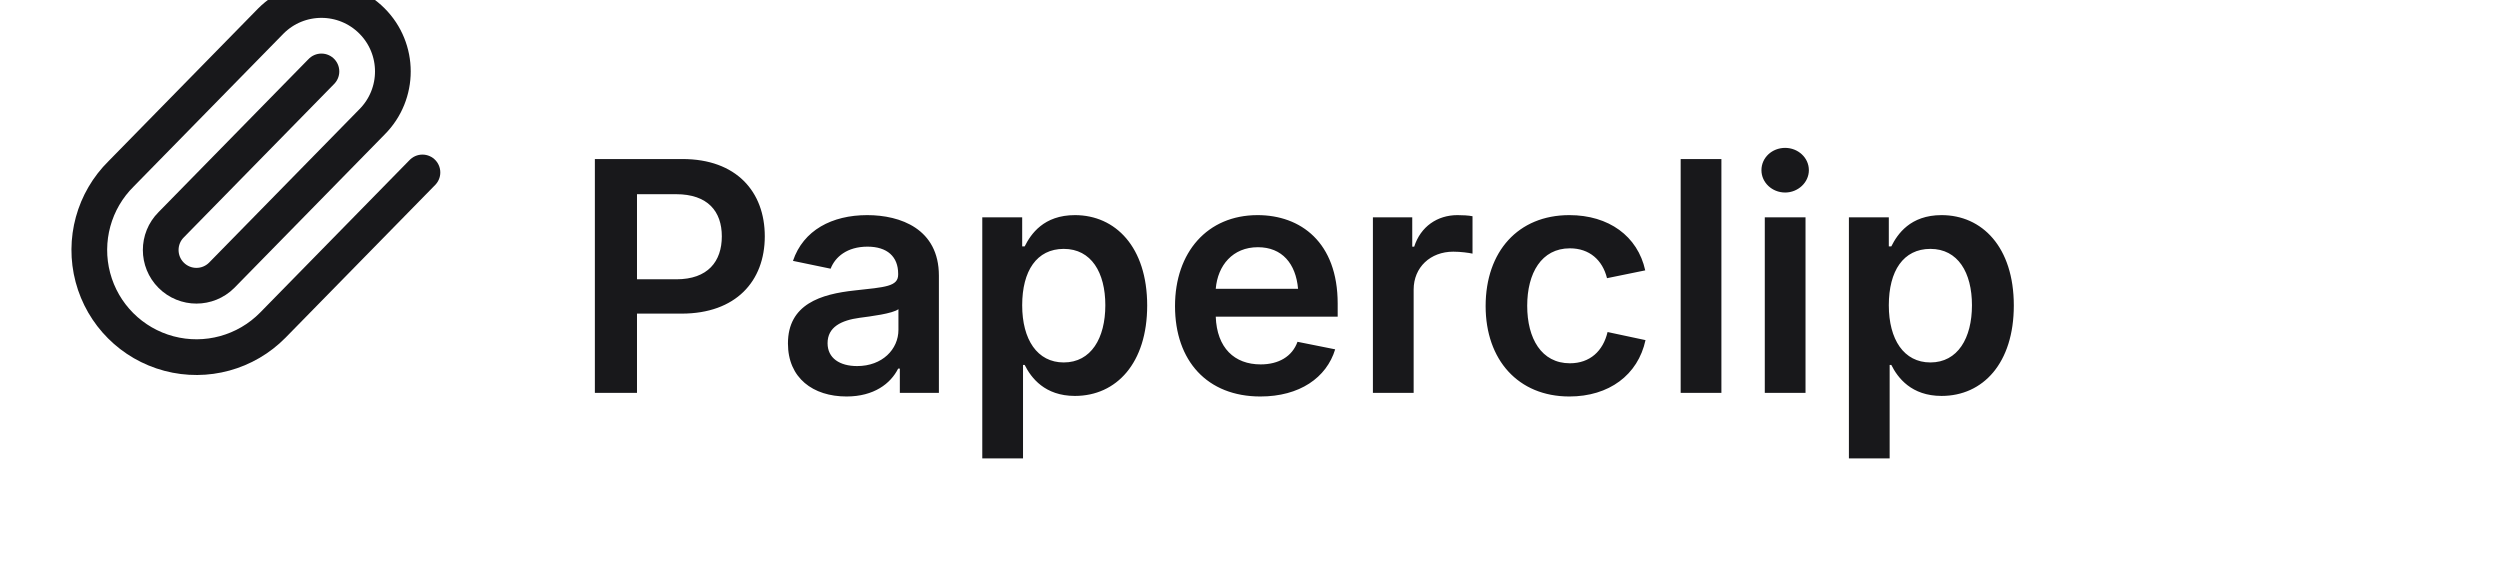
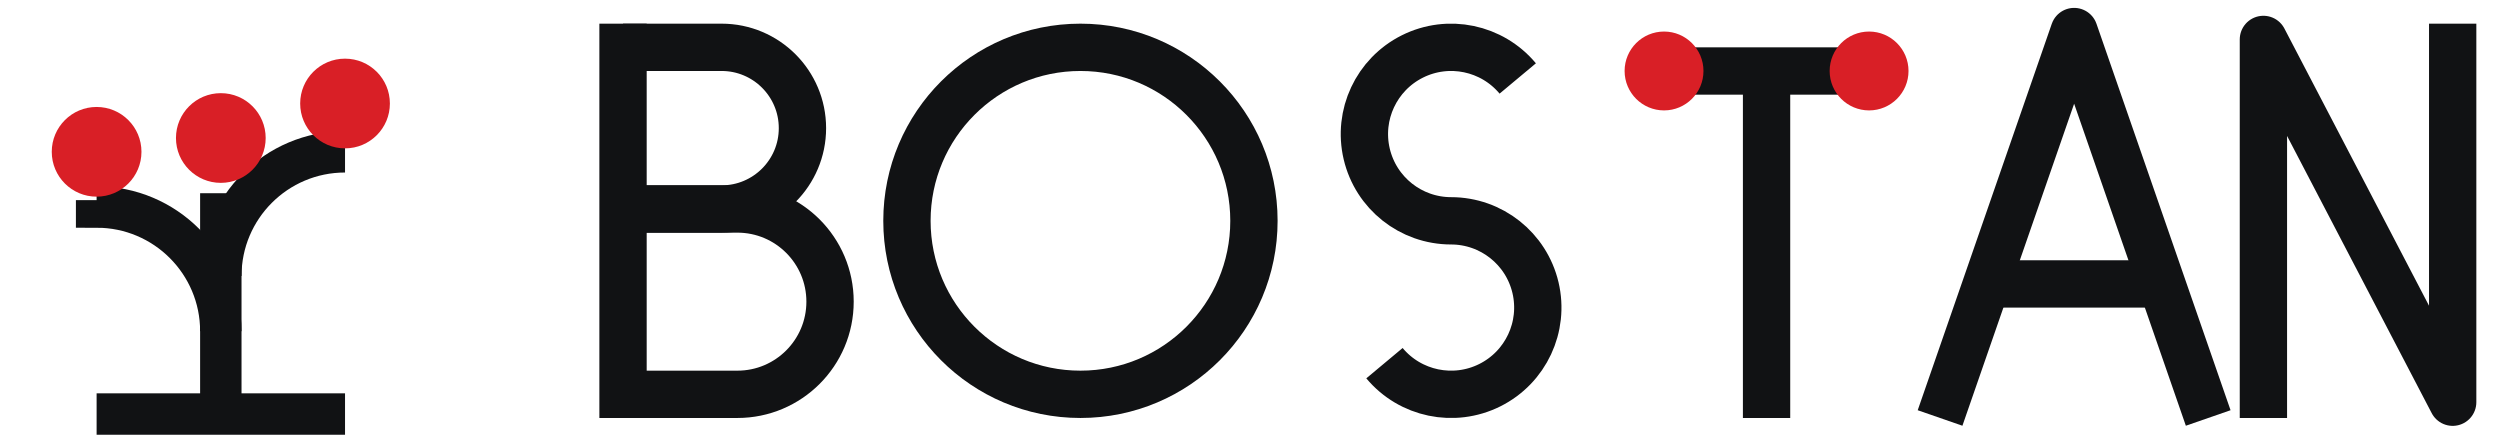
- <svg xmlns="http://www.w3.org/2000/svg" width="140" height="32" viewBox="0 0 140 32" fill="none">
-   <g stroke-linecap="round" stroke-linejoin="round">
-     <path stroke="#18181b" stroke-width="2" d="m18 4-8.414 8.586a2 2 0 0 0 2.829 2.829l8.414-8.586a4 4 0 1 0-5.657-5.657l-8.379 8.551a6 6 0 1 0 8.485 8.485l8.379-8.551" />
+ <svg xmlns="http://www.w3.org/2000/svg" viewBox="0 -6 634 112" role="img" aria-label="Bostan">
+   <g transform="translate(0 -6) scale(1.75)">
+     <g fill="none" stroke="#111214" stroke-width="6">
+       <path d="M32 60V28" />
+       <path d="M32 48A18 18 0 0 0 14 30V29" />
+       <path d="M32 40A18 18 0 0 1 50 22" />
+       <path d="M14 60H50" />
+     </g>
+     <g fill="#D91F26">
+       <circle cx="32" cy="20" r="6.5" />
+       <circle cx="14" cy="22" r="6.5" />
+       <circle cx="50" cy="15" r="6.5" />
+     </g>
  </g>
-   <text x="32" y="22" font-family="system-ui, -apple-system, sans-serif" font-size="18" font-weight="600" fill="#18181b">Paperclip</text>
+   <g transform="translate(152 0)">
+     <g fill="none" stroke="#111214" stroke-width="12" stroke-linejoin="round">
+       <path d="M6 100V0" />
+       <path d="M6 6H31A20.5 20.5 0 0 1 31 47H6" />
+       <path d="M6 47H35A23.5 23.5 0 0 1 35 94H6" />
+       <path d="M232.9 13.9A22 22 0 1 0 216 50A22 22 0 1 1 199.1 86.1" />
+       <path d="M274 12H318" />
+       <path d="M296 12V100" />
+       <path d="M340 100L374 2L408 100" />
+       <path d="M353 66H395" />
+       <path d="M422 100V4L470 96V0" />
+       <circle cx="122" cy="50" r="44" />
+     </g>
+     <g fill="#D91F26">
+       <circle cx="270" cy="12" r="10" />
+       <circle cx="322" cy="12" r="10" />
+     </g>
+   </g>
</svg>
